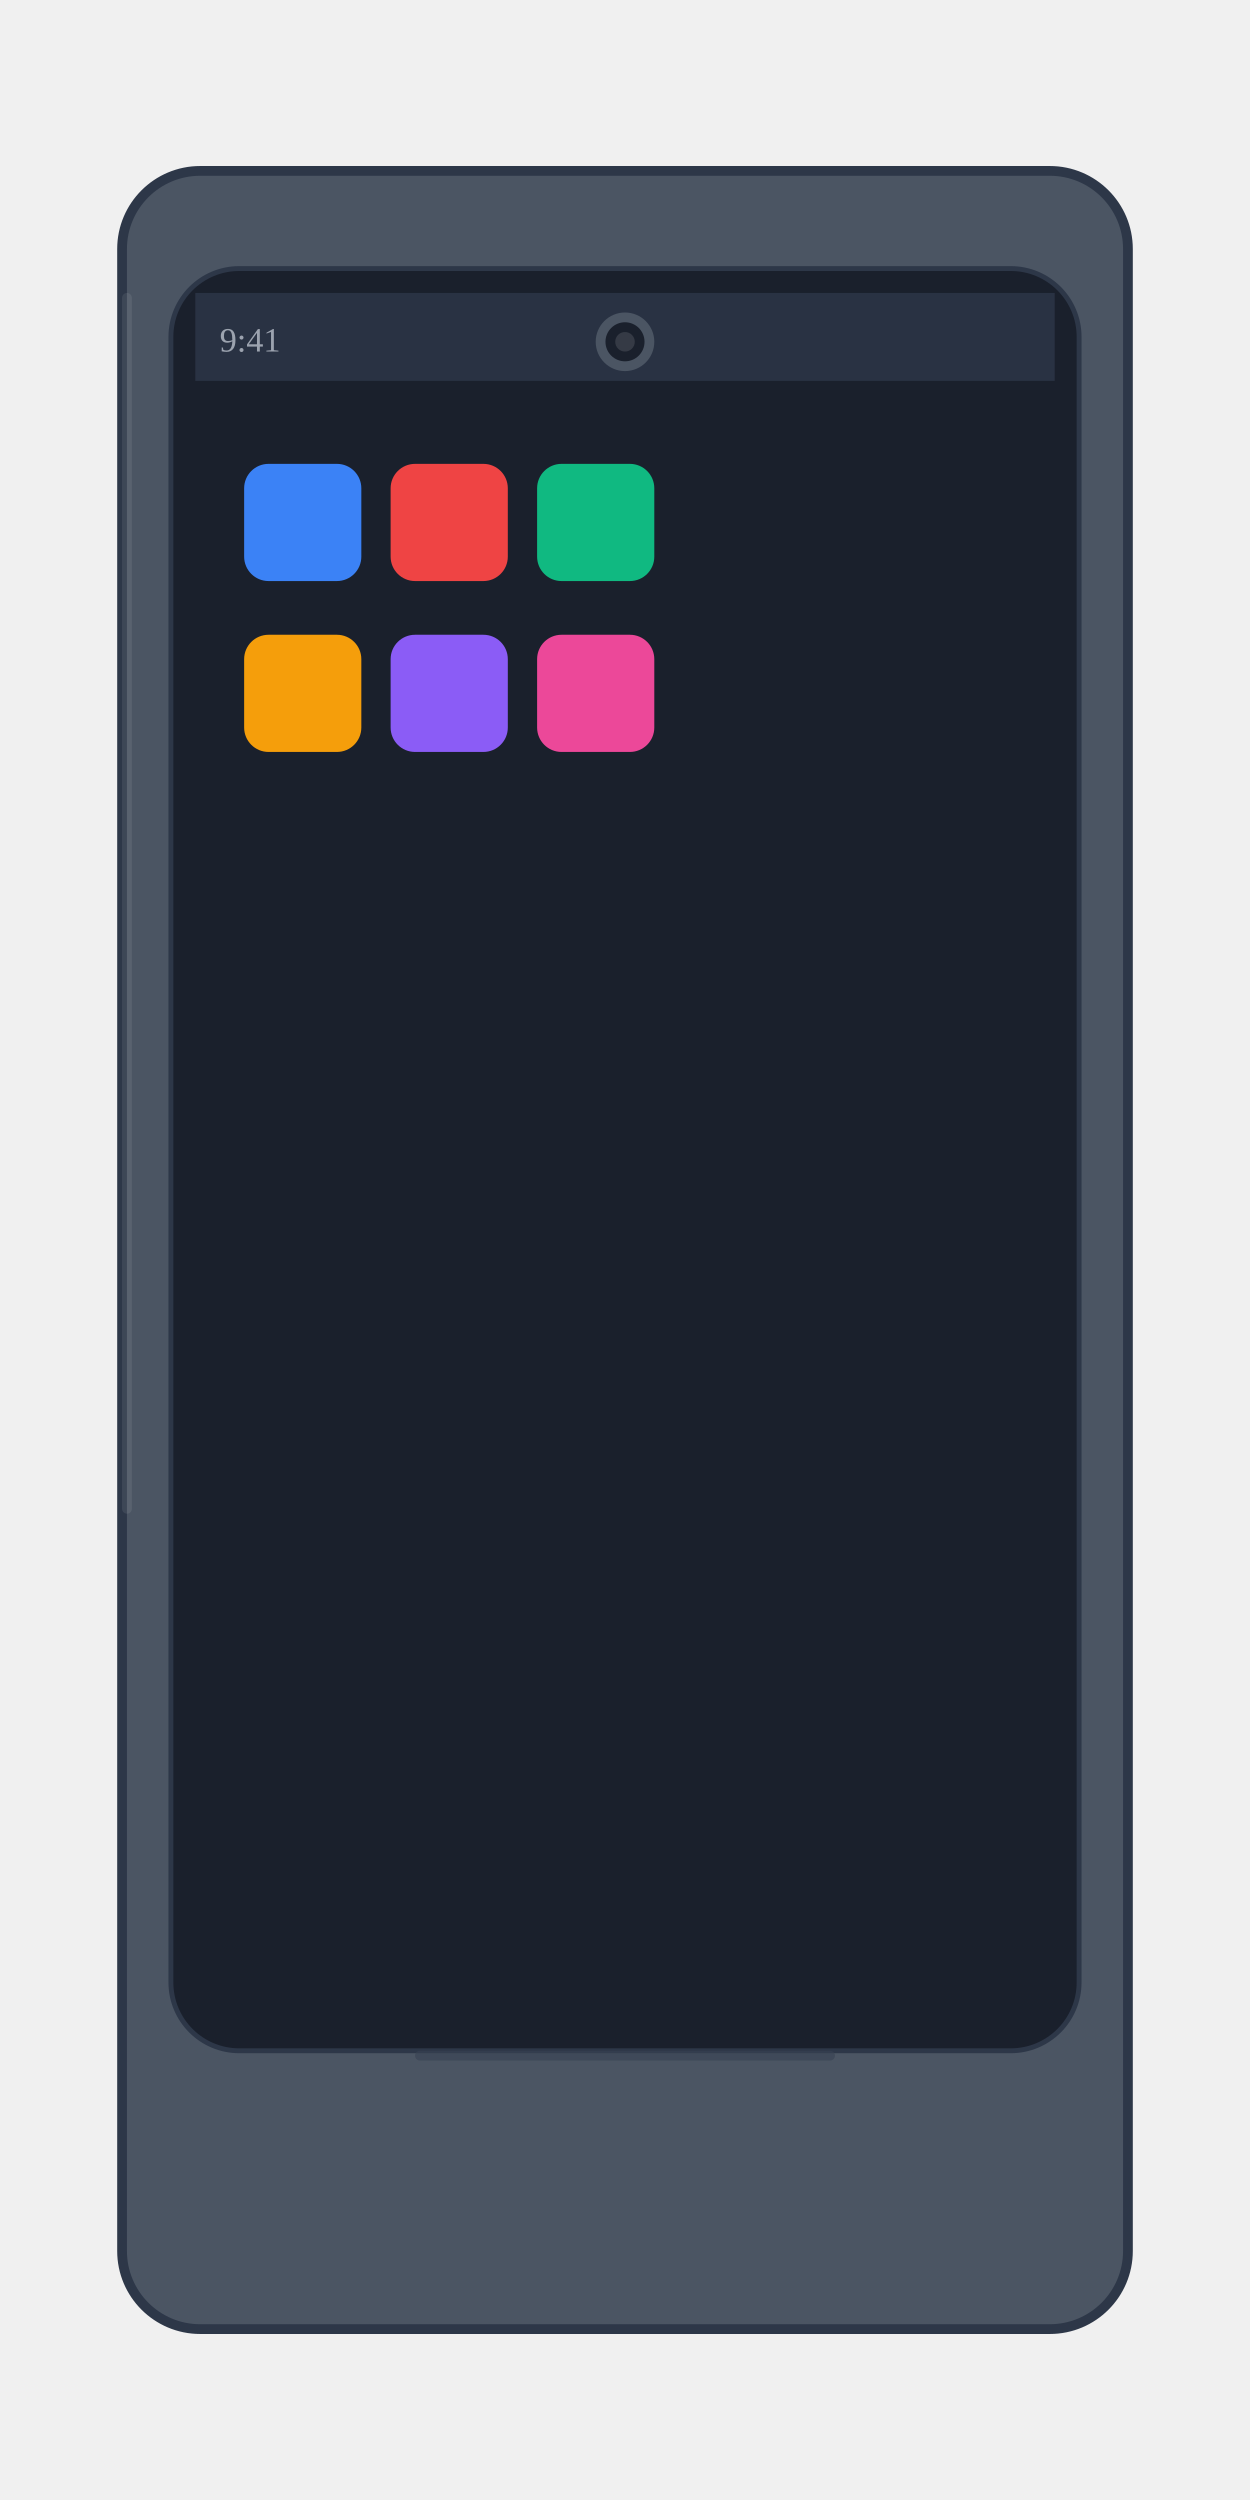
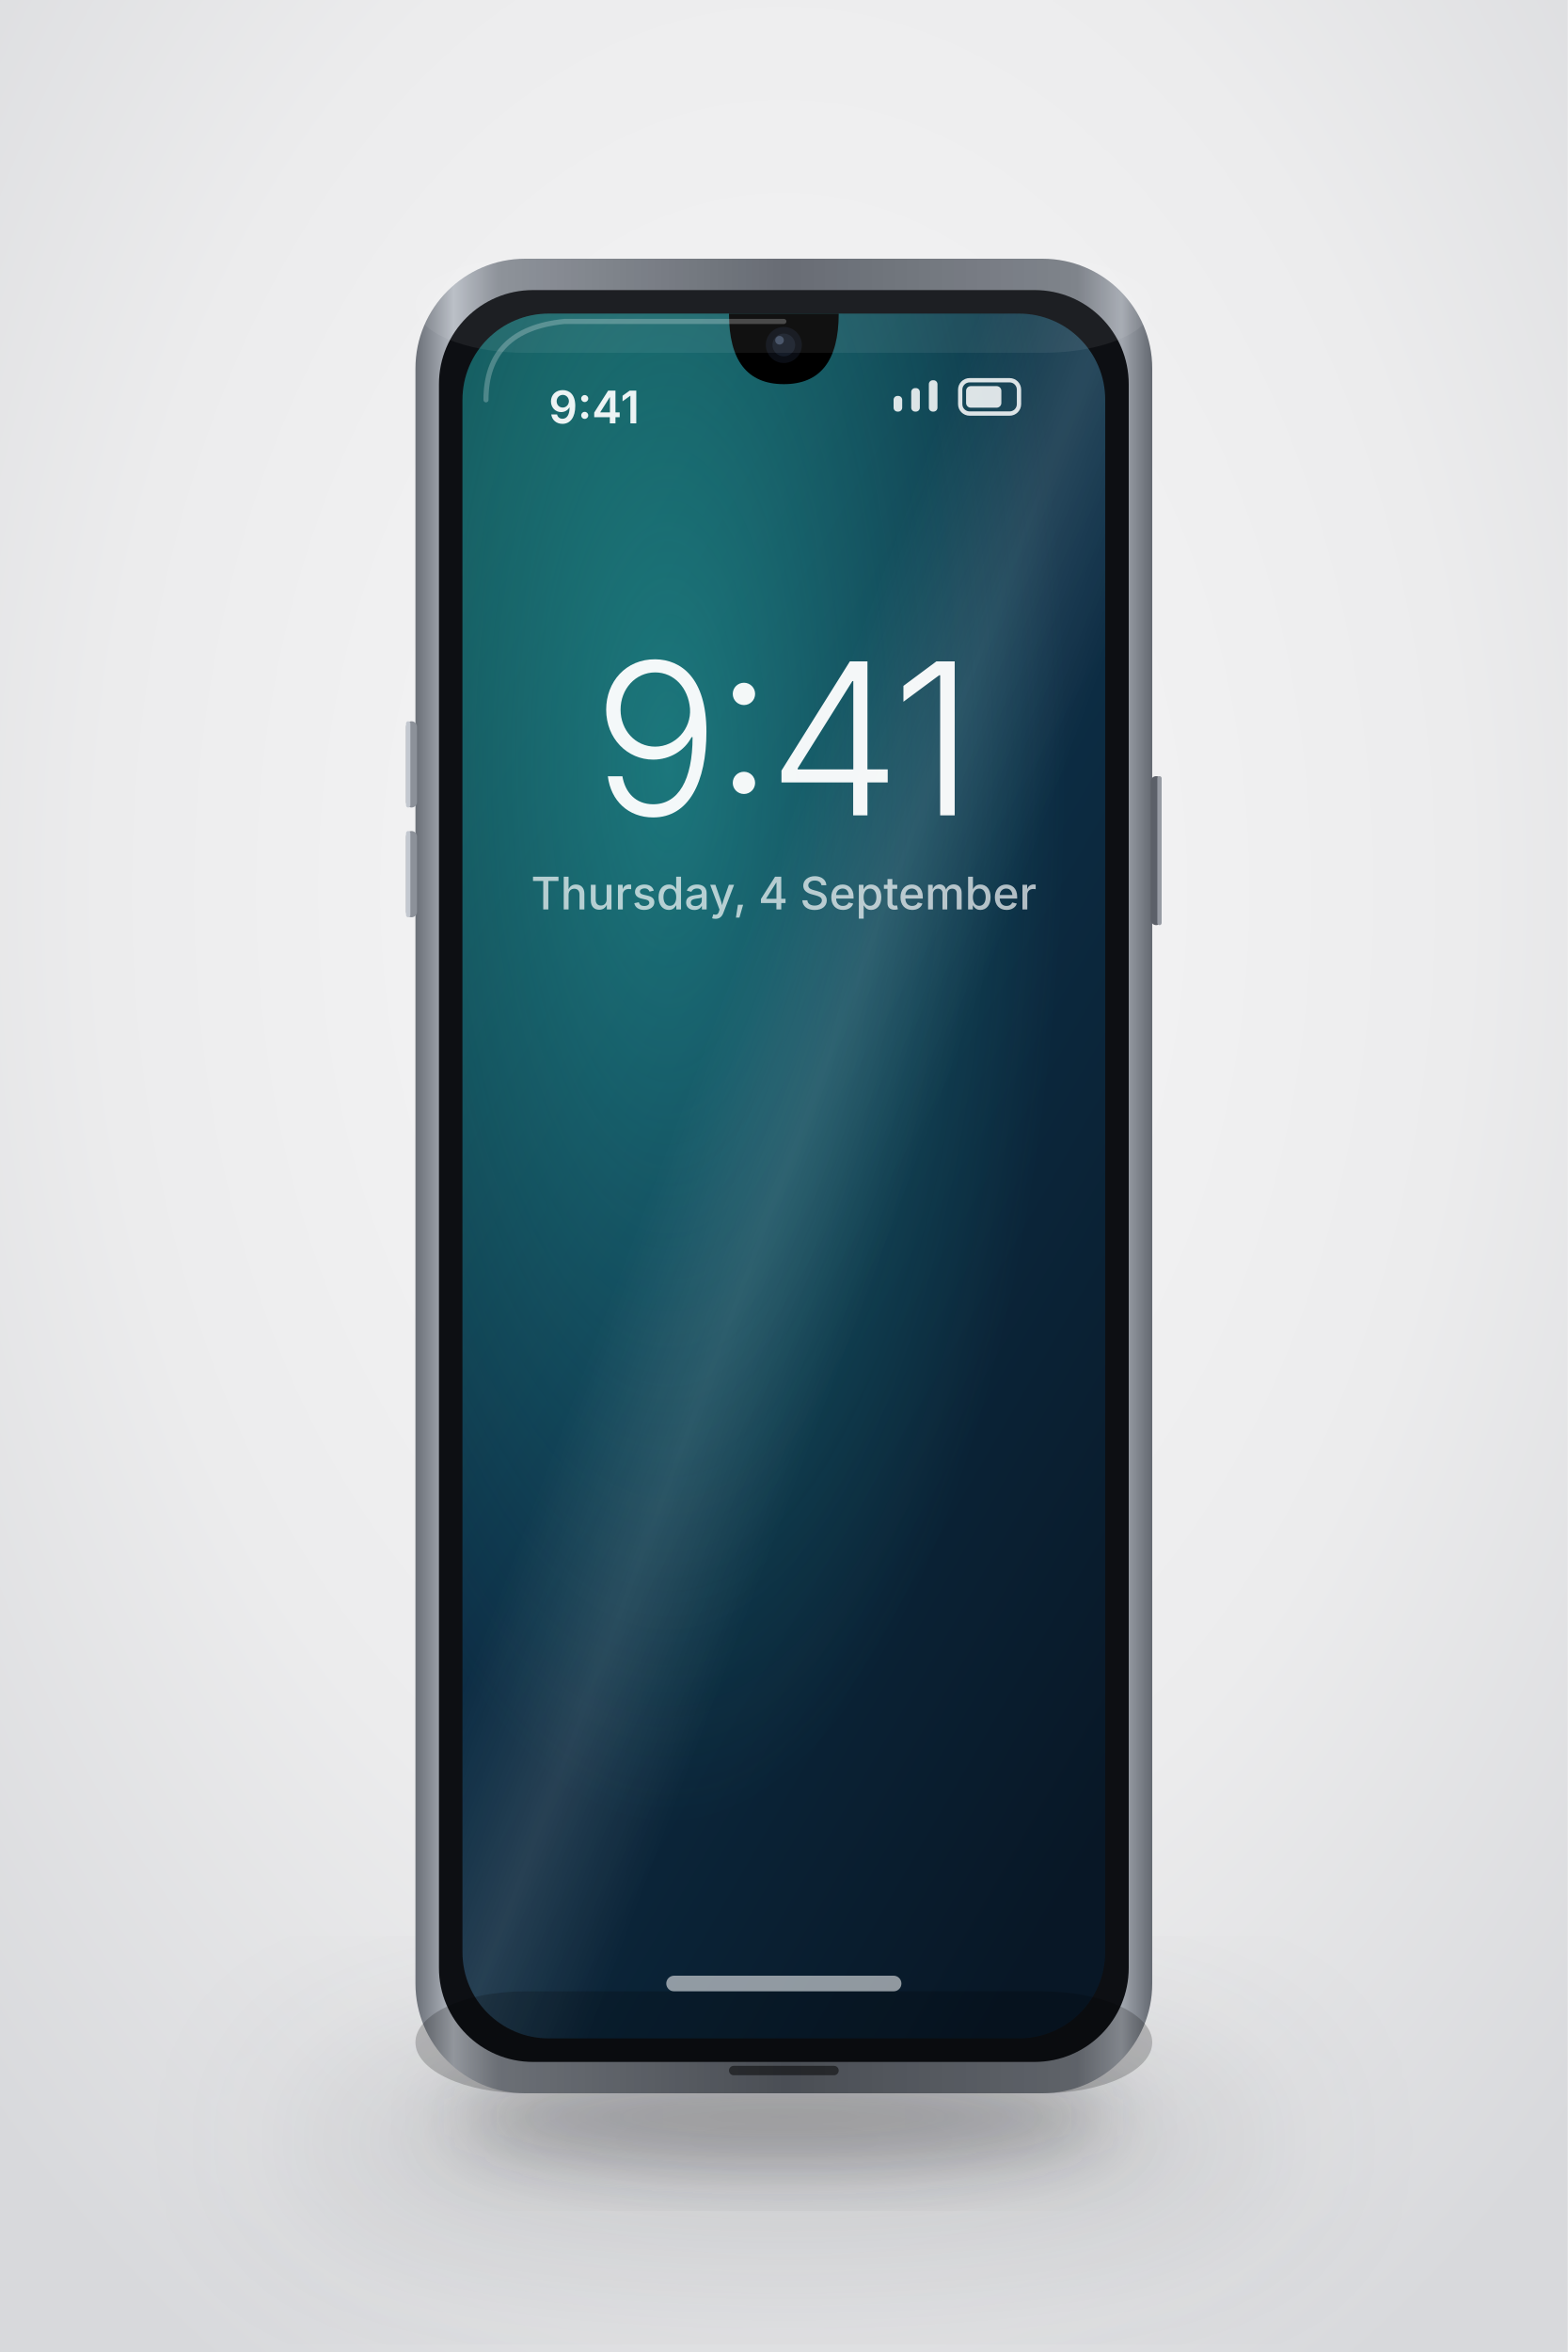
- <svg xmlns="http://www.w3.org/2000/svg" viewBox="0 0 256 512" preserveAspectRatio="xMidYMid meet">
+ <svg xmlns="http://www.w3.org/2000/svg" viewBox="0 0 400 600" preserveAspectRatio="xMidYMid meet">
  <defs>
-     <style>
-       .phone-body { fill: #4b5563; stroke: #2d3748; stroke-width: 2; }
-       .phone-screen { fill: #1a202c; stroke: #2d3748; stroke-width: 1; }
-       .phone-accent { fill: #6b7280; }
-       .phone-camera { fill: #4b5563; }
-       .phone-reflection { fill: white; opacity: 0.12; }
-     </style>
+     <radialGradient id="backdrop" cx="50%" cy="38%" r="72%">
+       <stop offset="0%" stop-color="#f7f7f8" />
+       <stop offset="60%" stop-color="#ececed" />
+       <stop offset="100%" stop-color="#d8d9dc" />
+     </radialGradient>
+     <linearGradient id="frame" x1="0%" y1="0%" x2="100%" y2="0%">
+       <stop offset="0%" stop-color="#6d727a" />
+       <stop offset="5%" stop-color="#b6bbc3" />
+       <stop offset="11%" stop-color="#868b93" />
+       <stop offset="50%" stop-color="#5d626a" />
+       <stop offset="90%" stop-color="#767b83" />
+       <stop offset="96%" stop-color="#a2a7af" />
+       <stop offset="100%" stop-color="#666b73" />
+     </linearGradient>
+     <linearGradient id="wallpaper" x1="18%" y1="0%" x2="82%" y2="100%">
+       <stop offset="0%" stop-color="#124b52" />
+       <stop offset="45%" stop-color="#0d2f47" />
+       <stop offset="100%" stop-color="#081726" />
+     </linearGradient>
+     <radialGradient id="bloom" cx="32%" cy="26%" r="62%">
+       <stop offset="0%" stop-color="#2fd0c4" stop-opacity="0.40" />
+       <stop offset="100%" stop-color="#2fd0c4" stop-opacity="0" />
+     </radialGradient>
+     <linearGradient id="specular" x1="0%" y1="0%" x2="100%" y2="100%">
+       <stop offset="40%" stop-color="#ffffff" stop-opacity="0" />
+       <stop offset="50%" stop-color="#ffffff" stop-opacity="0.11" />
+       <stop offset="60%" stop-color="#ffffff" stop-opacity="0" />
+     </linearGradient>
+     <filter id="contactBlur" x="-50%" y="-50%" width="200%" height="200%">
+       <feGaussianBlur stdDeviation="9" />
+     </filter>
+     <filter id="ambientBlur" x="-50%" y="-50%" width="200%" height="200%">
+       <feGaussianBlur stdDeviation="22" />
+     </filter>
+     <clipPath id="screenClip">
+       <rect x="118" y="80" width="164" height="440" rx="22" />
+     </clipPath>
  </defs>
-   <rect x="25" y="35" width="206" height="442" rx="16" class="phone-body" />
-   <rect x="35" y="55" width="186" height="365" rx="14" class="phone-screen" />
-   <rect x="40" y="60" width="176" height="18" fill="#2d3748" opacity="0.8" />
-   <text x="45" y="72" font-size="7" fill="#9ca3af">9:41</text>
-   <rect x="40" y="82" width="176" height="330" fill="#1a202c" />
-   <rect x="50" y="95" width="24" height="24" rx="5" fill="#3b82f6" />
-   <rect x="80" y="95" width="24" height="24" rx="5" fill="#ef4444" />
-   <rect x="110" y="95" width="24" height="24" rx="5" fill="#10b981" />
-   <rect x="50" y="130" width="24" height="24" rx="5" fill="#f59e0b" />
-   <rect x="80" y="130" width="24" height="24" rx="5" fill="#8b5cf6" />
-   <rect x="110" y="130" width="24" height="24" rx="5" fill="#ec4899" />
-   <circle cx="128" cy="70" r="6" class="phone-camera" />
-   <circle cx="128" cy="70" r="4" fill="#1a202c" />
-   <circle cx="128" cy="70" r="2" class="phone-reflection" />
-   <rect x="85" y="420" width="86" height="2" rx="1" fill="#374151" opacity="0.6" />
-   <rect x="25" y="60" width="2" height="250" fill="white" opacity="0.08" rx="1" />
+   <rect width="400" height="600" fill="url(#backdrop)" />
+   <ellipse cx="200" cy="546" rx="126" ry="26" fill="#2b2d33" opacity="0.16" filter="url(#ambientBlur)" />
+   <ellipse cx="200" cy="540" rx="84" ry="12" fill="#1c1e24" opacity="0.34" filter="url(#contactBlur)" />
+   <rect x="106" y="66" width="188" height="468" rx="28" fill="url(#frame)" />
+   <rect x="112" y="74" width="176" height="452" rx="24" fill="#0d0f13" />
+   <g clip-path="url(#screenClip)">
+     <rect x="118" y="80" width="164" height="440" fill="url(#wallpaper)" />
+     <rect x="118" y="80" width="164" height="440" fill="url(#bloom)" />
+     <text x="140" y="108" font-family="system-ui,-apple-system,'Segoe UI',sans-serif" font-size="11.5" font-weight="600" fill="#ffffff" opacity="0.92">9:41</text>
+     <g fill="#ffffff" opacity="0.85">
+       <rect x="228" y="101" width="2.2" height="4" rx="1" />
+       <rect x="232.5" y="99" width="2.2" height="6" rx="1" />
+       <rect x="237" y="97" width="2.2" height="8" rx="1" />
+       <rect x="245" y="97" width="15" height="8.5" rx="2.4" fill="none" stroke="#ffffff" stroke-width="1.1" />
+       <rect x="246.5" y="98.5" width="9" height="5.5" rx="1.2" />
+     </g>
+     <text x="200" y="208" text-anchor="middle" font-family="system-ui,-apple-system,'Segoe UI',sans-serif" font-size="54" font-weight="300" fill="#ffffff" opacity="0.95" letter-spacing="-1.5">9:41</text>
+     <text x="200" y="232" text-anchor="middle" font-family="system-ui,-apple-system,'Segoe UI',sans-serif" font-size="11.5" font-weight="500" fill="#ffffff" opacity="0.68">Thursday, 4 September</text>
+     <rect x="170" y="504" width="60" height="4" rx="2" fill="#ffffff" opacity="0.55" />
+     <rect x="118" y="80" width="164" height="440" fill="url(#specular)" />
+   </g>
+   <path d="M 186 80 Q 186 98 200 98 Q 214 98 214 80 Z" fill="#000000" />
+   <circle cx="200" cy="88" r="4.6" fill="#0a0d14" />
+   <circle cx="200" cy="88" r="2.9" fill="#151c28" />
+   <circle cx="198.9" cy="86.8" r="1.1" fill="#5a6a86" opacity="0.6" />
+   <path d="M 124 102 Q 124 84 144 82 L 200 82" stroke="#ffffff" stroke-opacity="0.24" stroke-width="1.3" fill="none" stroke-linecap="round" />
+   <rect x="106" y="66" width="188" height="24" rx="28" fill="#ffffff" opacity="0.07" />
+   <rect x="106" y="508" width="188" height="26" rx="28" fill="#000000" opacity="0.20" />
+   <g>
+     <rect x="103.6" y="184" width="2.8" height="22" rx="1.4" fill="#8c9199" />
+     <rect x="103.6" y="184" width="1.1" height="22" rx="0.55" fill="#c3c8d0" />
+     <rect x="103.6" y="212" width="2.8" height="22" rx="1.4" fill="#8c9199" />
+     <rect x="103.6" y="212" width="1.1" height="22" rx="0.55" fill="#c3c8d0" />
+     <rect x="293.6" y="198" width="2.8" height="38" rx="1.4" fill="#5b6068" />
+     <rect x="295.3" y="198" width="1.1" height="38" rx="0.55" fill="#969ba3" />
+   </g>
+   <rect x="186" y="527" width="28" height="2.4" rx="1.2" fill="#000000" opacity="0.5" />
</svg>
